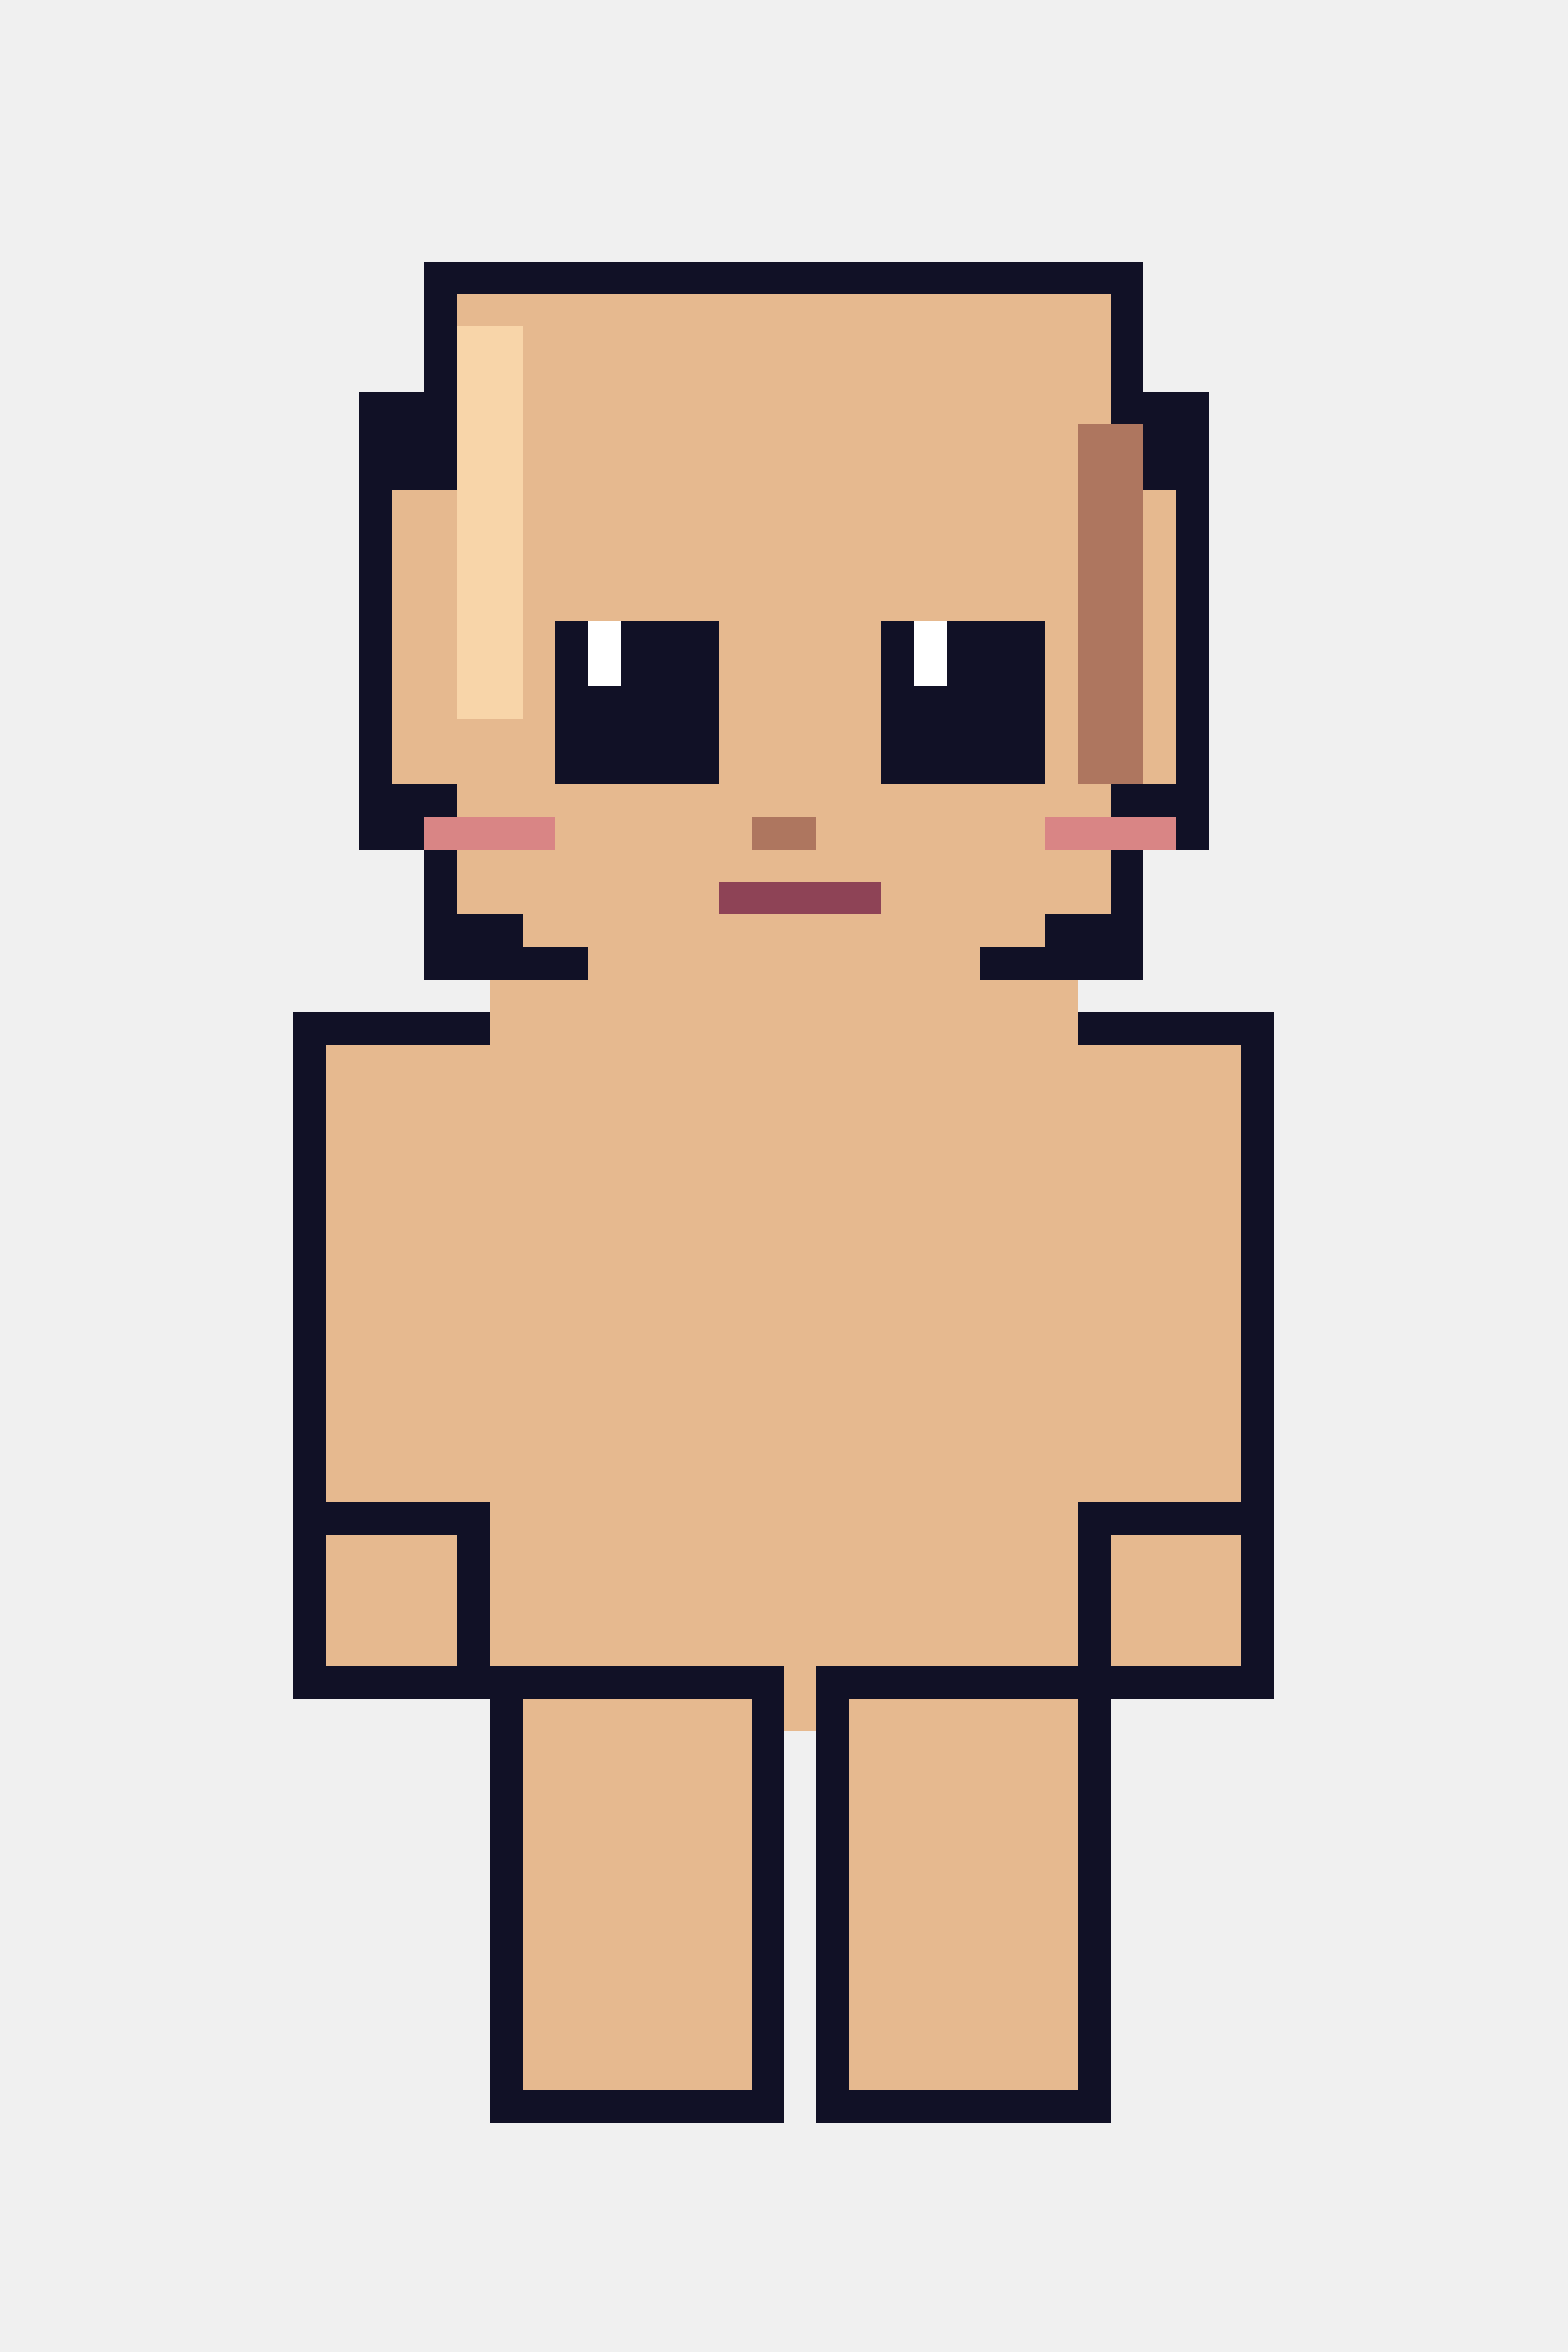
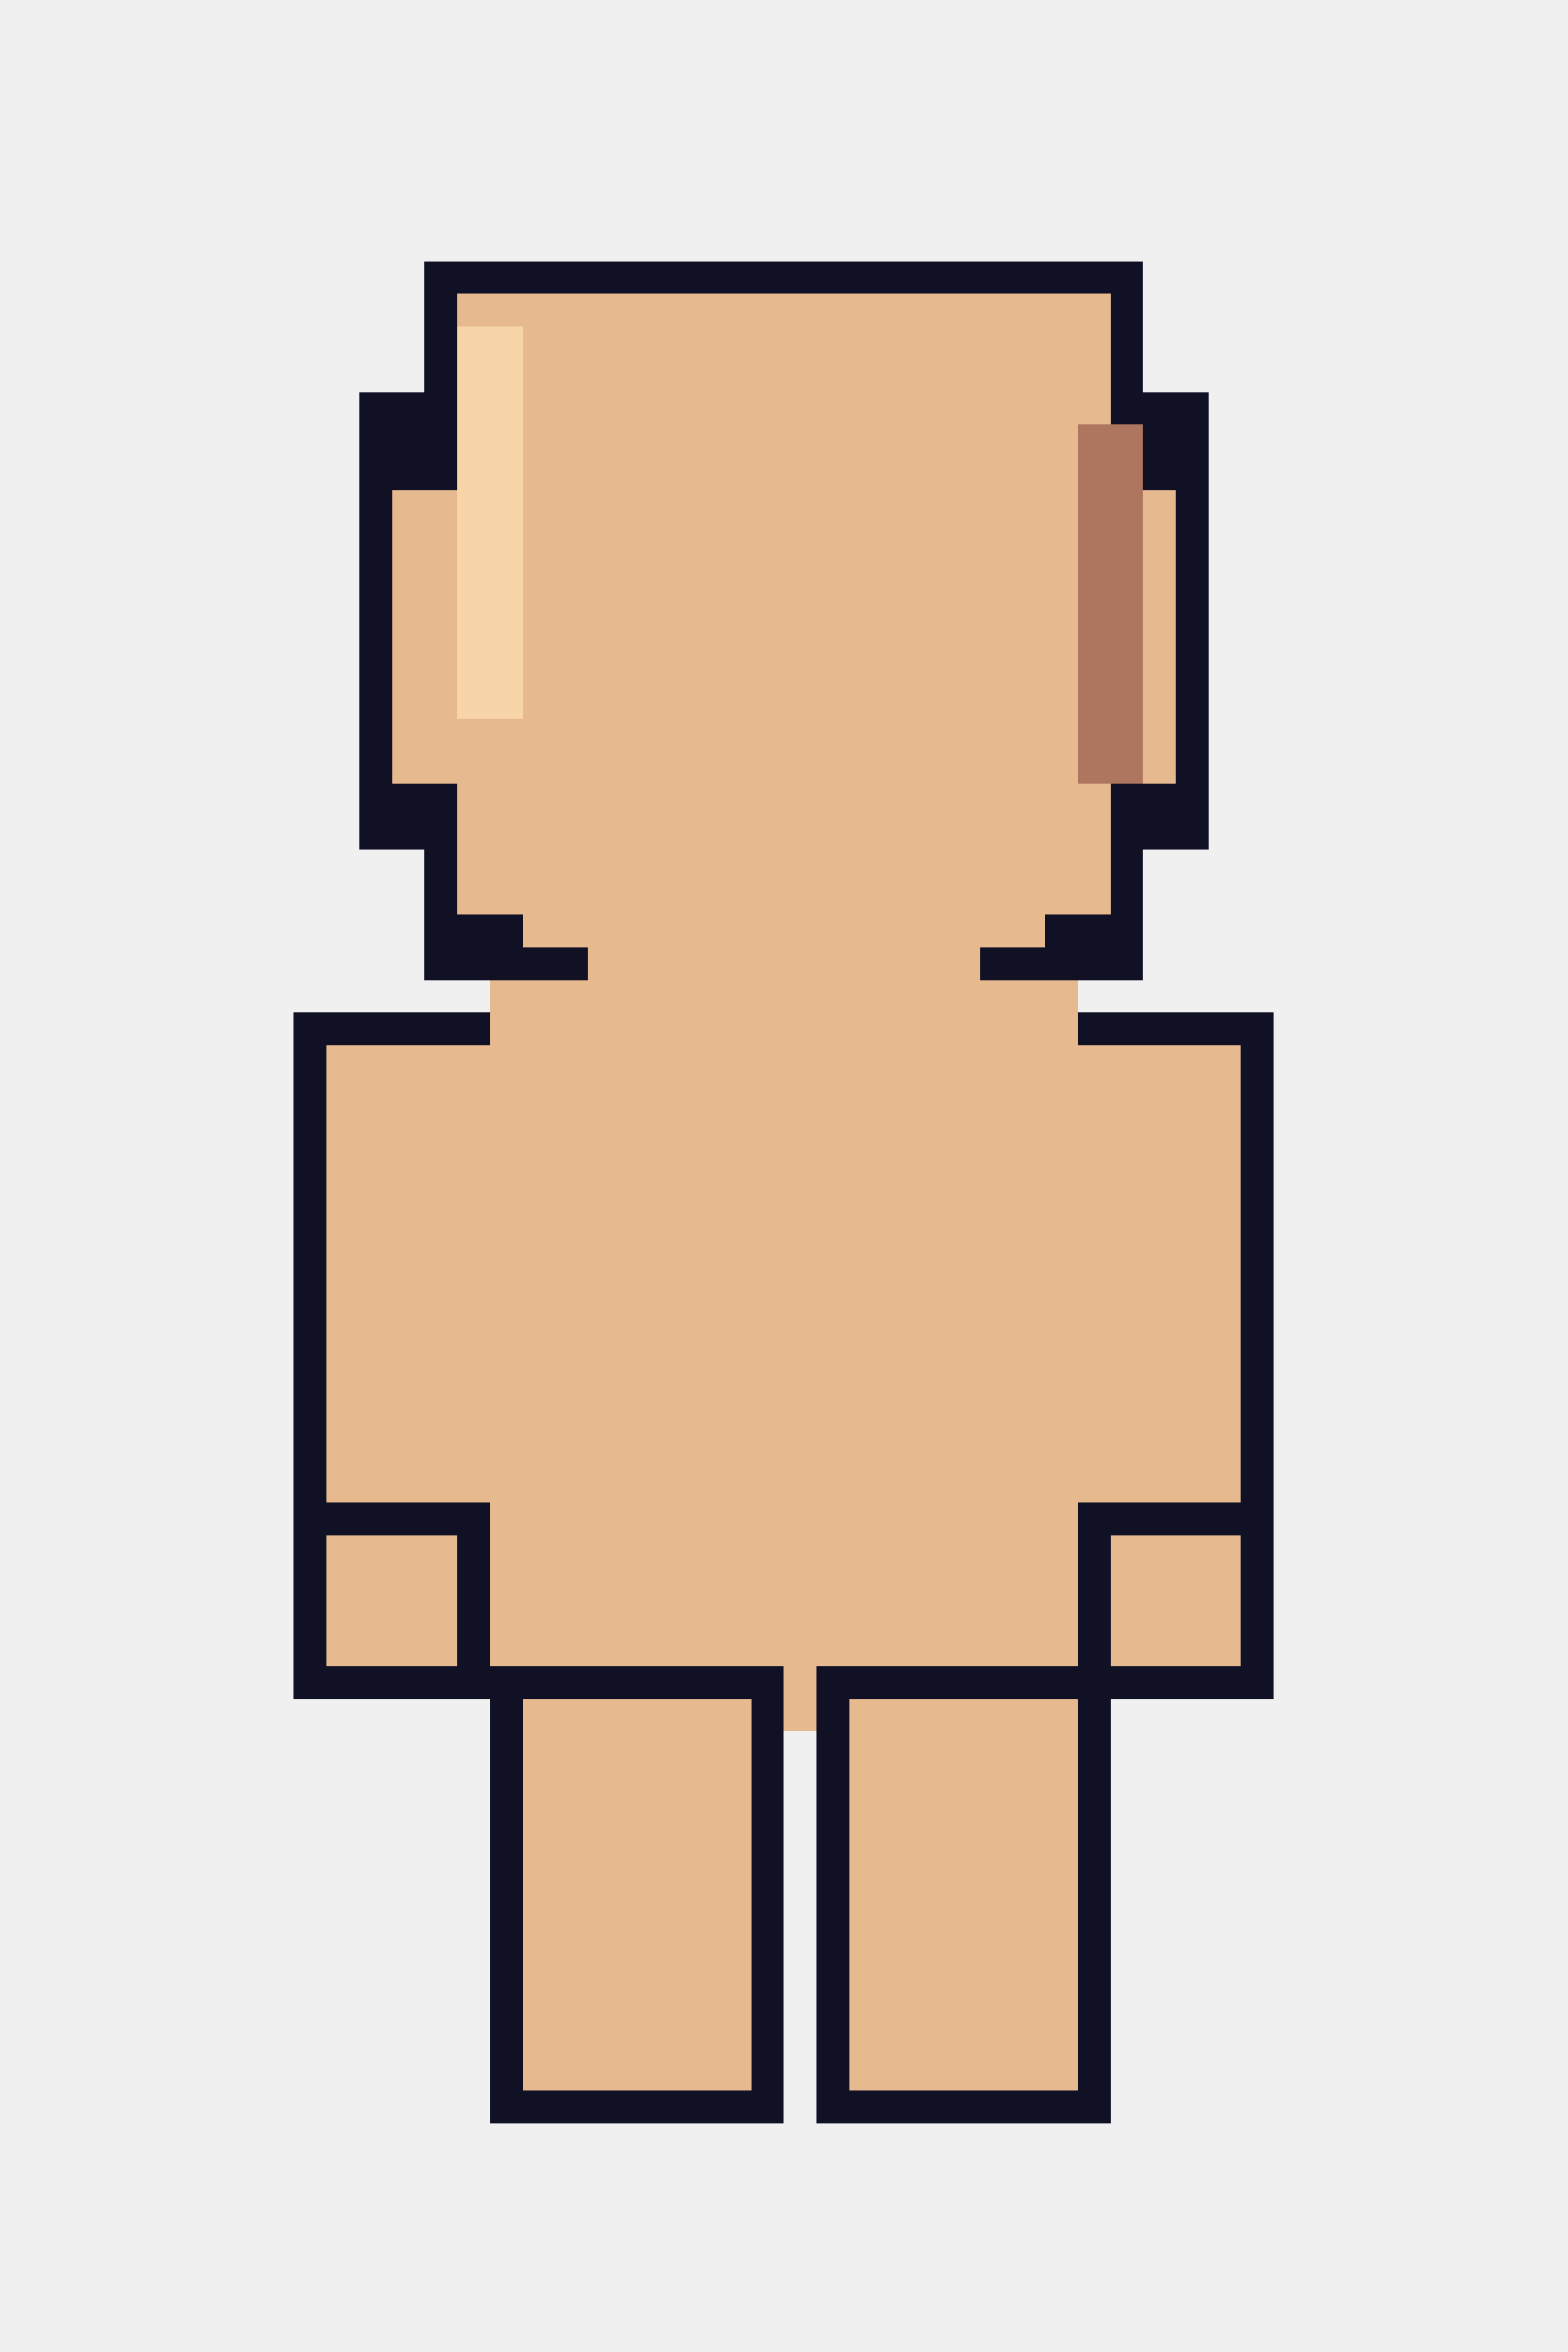
<svg xmlns="http://www.w3.org/2000/svg" width="48" height="72" viewBox="0 0 48 72" shape-rendering="crispEdges">
  <rect x="13" y="8" width="22" height="22" fill="#111126" />
  <rect x="11" y="12" width="26" height="14" fill="#111126" />
  <rect x="14" y="9" width="20" height="19" fill="#e6b98f" />
  <rect x="12" y="15" width="24" height="9" fill="#e6b98f" />
  <rect x="16" y="25" width="16" height="4" fill="#e6b98f" />
  <rect x="18" y="27" width="12" height="7" fill="#e6b98f" />
  <rect x="9" y="31" width="7" height="17" fill="#111126" />
  <rect x="10" y="32" width="5" height="15" fill="#e6b98f" />
  <rect x="32" y="31" width="7" height="17" fill="#111126" />
  <rect x="33" y="32" width="5" height="15" fill="#e6b98f" />
  <rect x="15" y="30" width="18" height="23" fill="#e6b98f" />
  <rect x="15" y="51" width="9" height="14" fill="#111126" />
  <rect x="16" y="52" width="7" height="12" fill="#e6b98f" />
  <rect x="25" y="51" width="9" height="14" fill="#111126" />
  <rect x="26" y="52" width="7" height="12" fill="#e6b98f" />
  <rect x="9" y="46" width="6" height="6" fill="#111126" />
  <rect x="10" y="47" width="4" height="4" fill="#e6b98f" />
  <rect x="33" y="46" width="6" height="6" fill="#111126" />
  <rect x="34" y="47" width="4" height="4" fill="#e6b98f" />
-   <rect x="17" y="19" width="5" height="5" fill="#111126" />
-   <rect x="27" y="19" width="5" height="5" fill="#111126" />
-   <rect x="18" y="19" width="1" height="2" fill="#fff" />
-   <rect x="28" y="19" width="1" height="2" fill="#fff" />
-   <rect x="23" y="25" width="2" height="1" fill="#ae765f" />
-   <rect x="22" y="27" width="5" height="1" fill="#8e4356" />
-   <rect x="13" y="25" width="4" height="1" fill="#d98585" />
-   <rect x="32" y="25" width="4" height="1" fill="#d98585" />
  <rect x="14" y="10" width="2" height="12" fill="#f8d5a9" />
  <rect x="33" y="13" width="2" height="11" fill="#ae765f" />
</svg>
